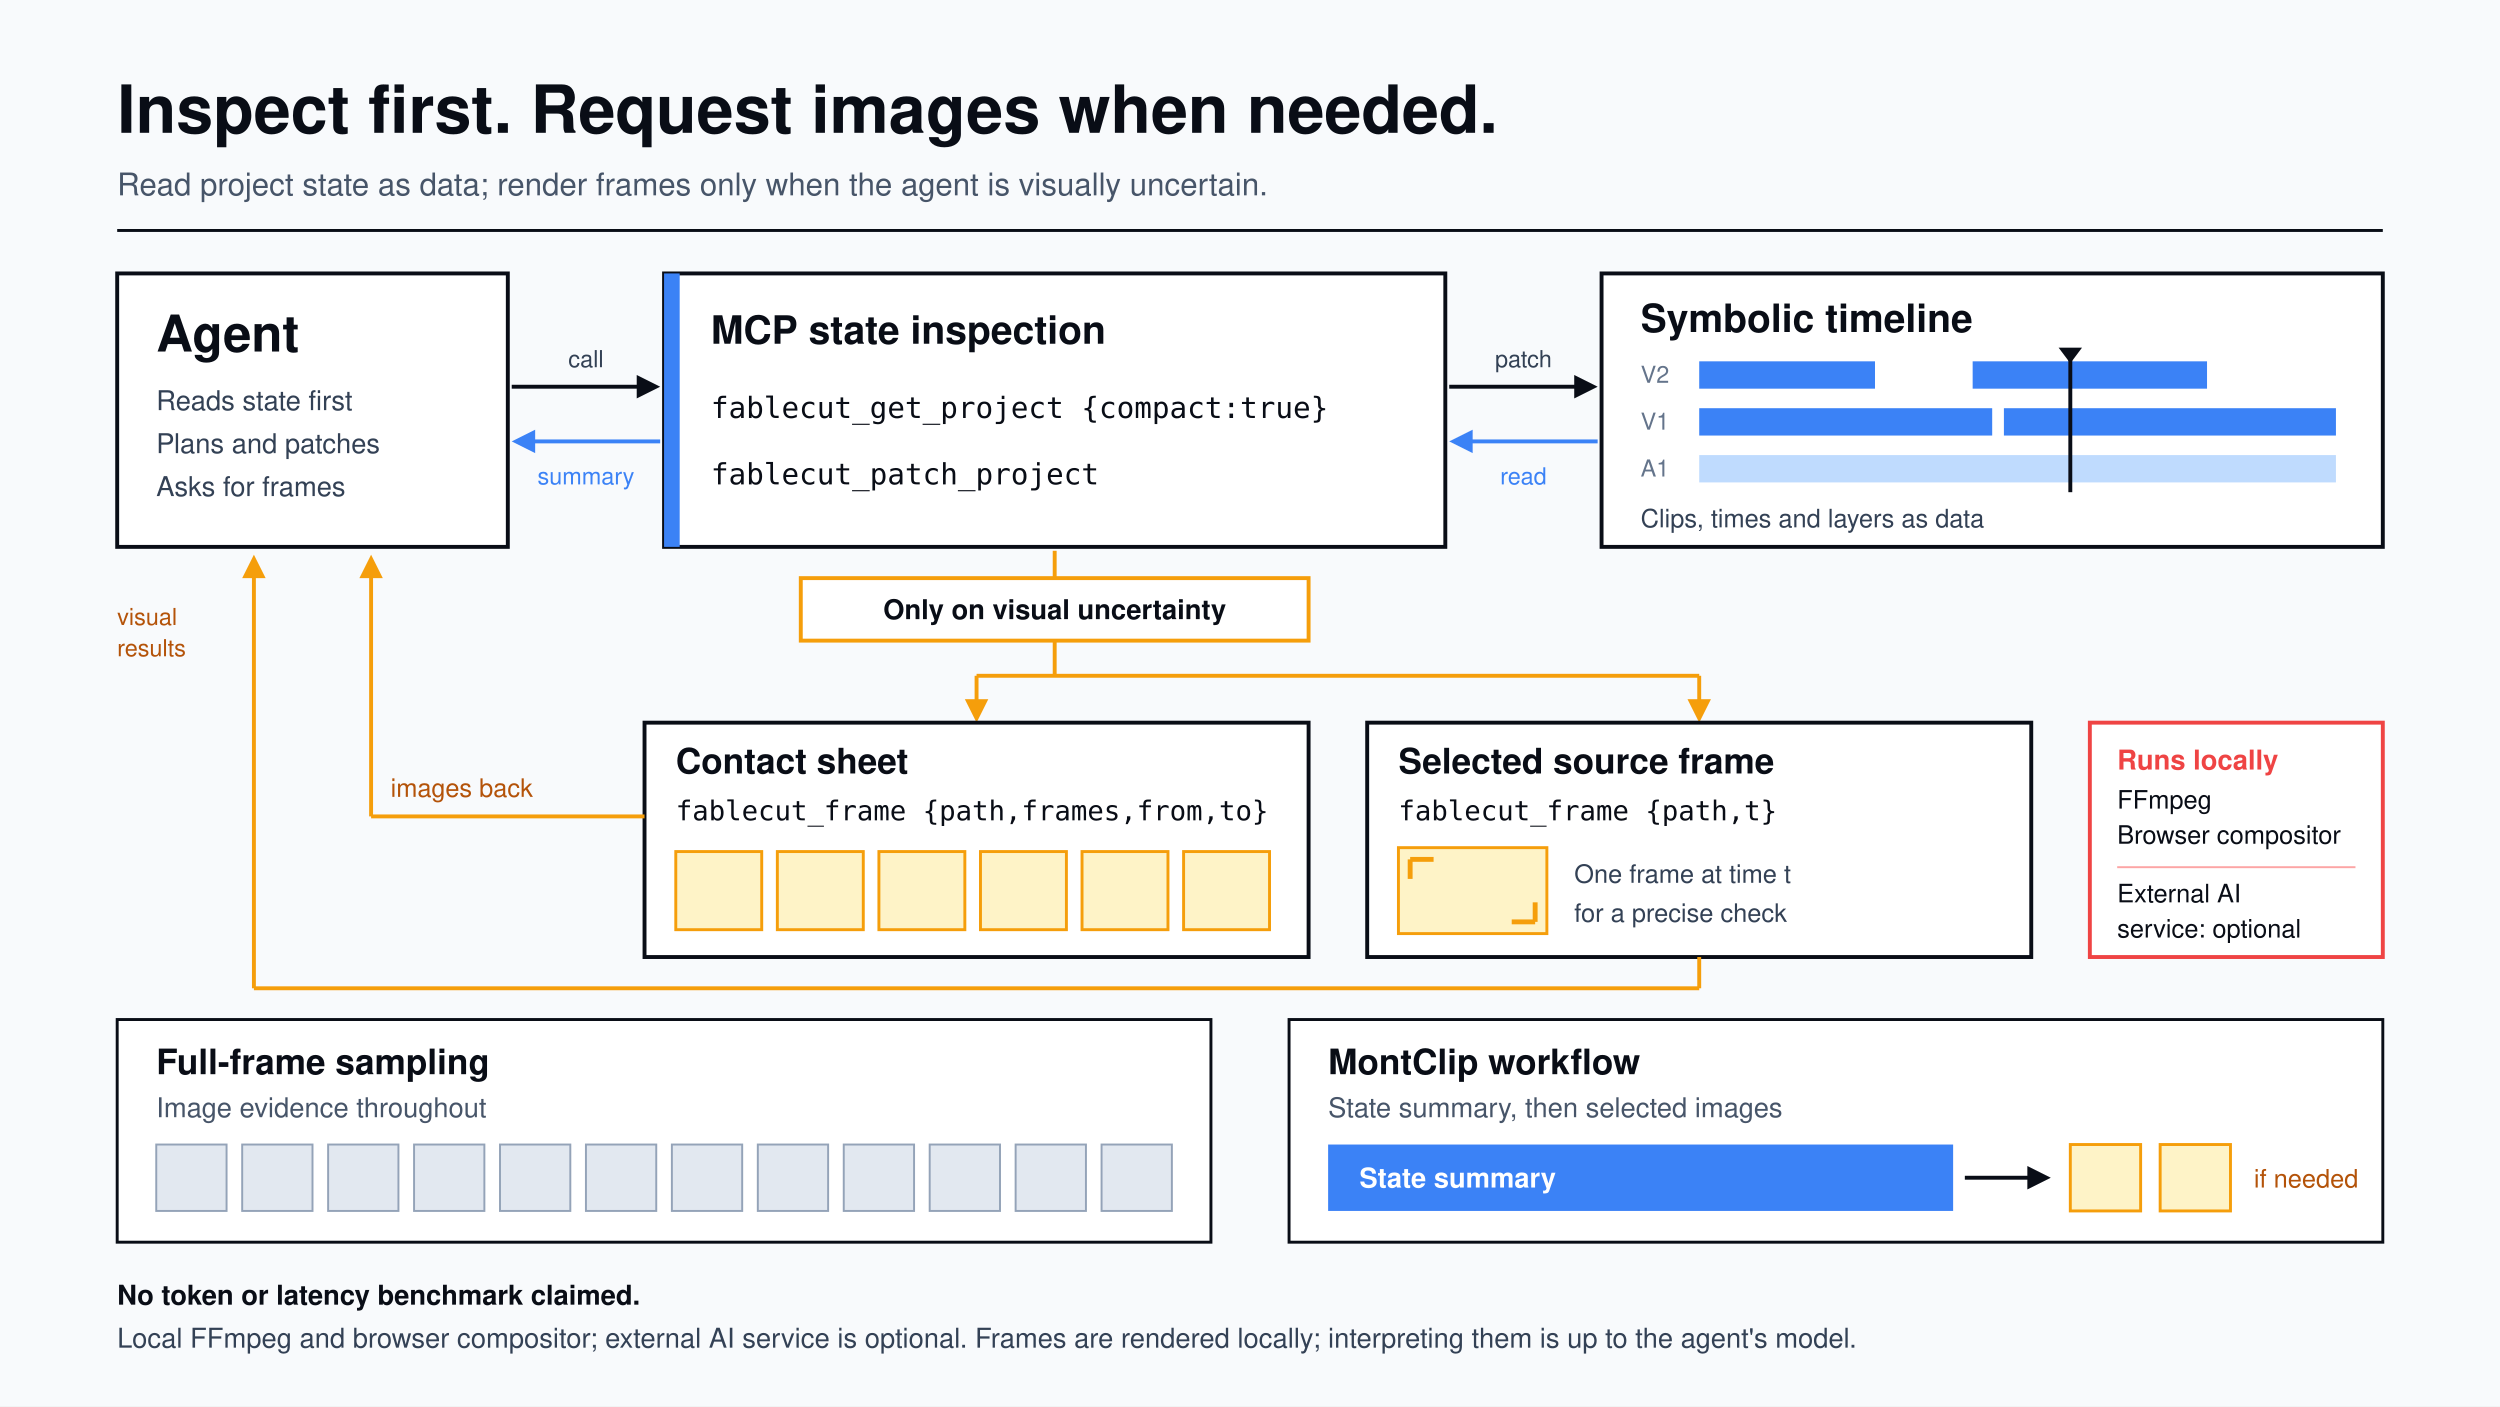
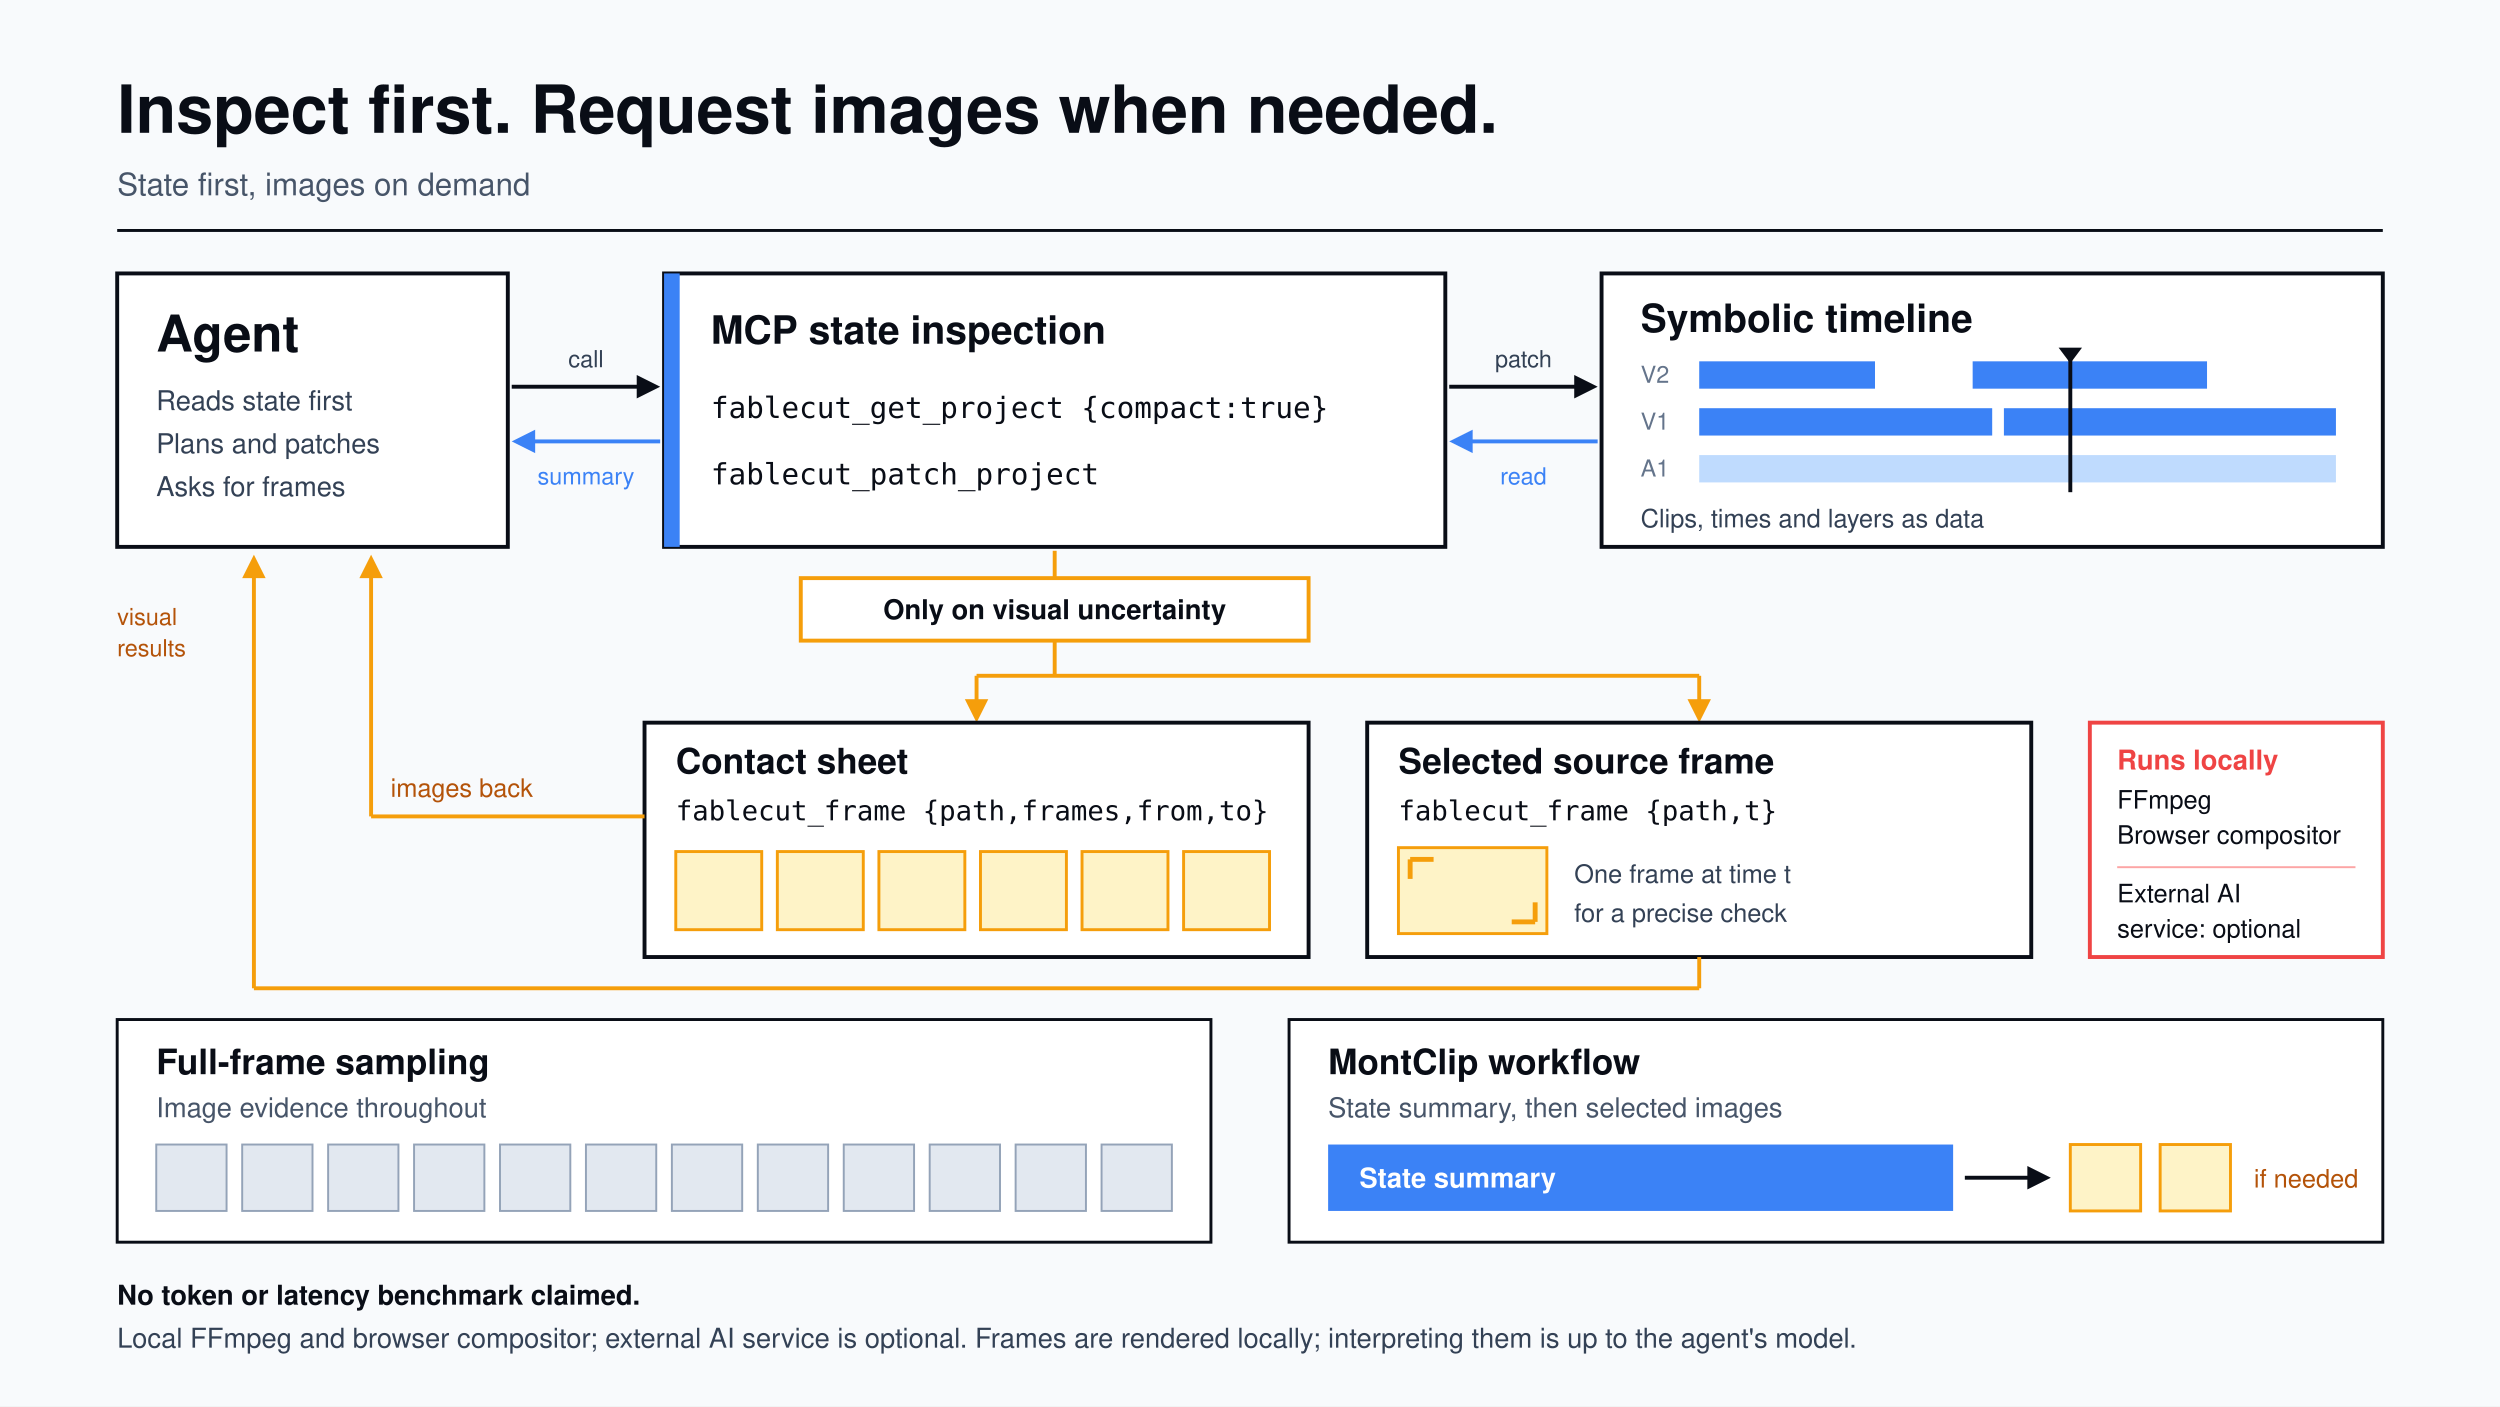
<svg xmlns="http://www.w3.org/2000/svg" viewBox="0 0 1280 720" width="1280" height="720">
  <rect x="0" y="0" width="1280" height="720" fill="#F8FAFC" />
  <text x="60" y="68" font-family="Helvetica, Arial, sans-serif" font-size="34" font-weight="700" fill="#090D16">Inspect first. Request images when needed.</text>
-   <text x="60" y="100" font-family="Helvetica, Arial, sans-serif" font-size="16" fill="#475569">Read project state as data; render frames only when the agent is visually uncertain.</text>
+   <text x="60" y="100" font-family="Helvetica, Arial, sans-serif" font-size="16" fill="#475569">State first, images on demand</text>
  <line x1="60" y1="118" x2="1220" y2="118" stroke="#090D16" stroke-width="1.5" />
  <rect x="60" y="140" width="200" height="140" fill="#FFFFFF" stroke="#090D16" stroke-width="2" />
  <text x="80" y="180" font-family="Helvetica, Arial, sans-serif" font-size="26" font-weight="700" fill="#090D16">Agent</text>
  <text x="80" y="210" font-family="Helvetica, Arial, sans-serif" font-size="14" fill="#334155">Reads state first</text>
  <text x="80" y="232" font-family="Helvetica, Arial, sans-serif" font-size="14" fill="#334155">Plans and patches</text>
  <text x="80" y="254" font-family="Helvetica, Arial, sans-serif" font-size="14" fill="#334155">Asks for frames</text>
  <line x1="262" y1="198" x2="328" y2="198" stroke="#090D16" stroke-width="2" />
  <polygon points="338,198 326,192 326,204" fill="#090D16" />
  <text x="300" y="188" text-anchor="middle" font-family="Helvetica, Arial, sans-serif" font-size="12" fill="#334155">call</text>
  <line x1="338" y1="226" x2="272" y2="226" stroke="#3B82F6" stroke-width="2" />
  <polygon points="262,226 274,220 274,232" fill="#3B82F6" />
  <text x="300" y="248" text-anchor="middle" font-family="Helvetica, Arial, sans-serif" font-size="12" fill="#3B82F6">summary</text>
  <rect x="340" y="140" width="400" height="140" fill="#FFFFFF" stroke="#090D16" stroke-width="2" />
  <rect x="340" y="140" width="8" height="140" fill="#3B82F6" />
  <text x="364" y="176" font-family="Helvetica, Arial, sans-serif" font-size="20" font-weight="700" fill="#090D16">MCP state inspection</text>
  <text x="364" y="214" font-family="Menlo, Consolas, monospace" font-size="15" fill="#090D16">fablecut_get_project {compact:true}</text>
  <text x="364" y="248" font-family="Menlo, Consolas, monospace" font-size="15" fill="#090D16">fablecut_patch_project</text>
  <line x1="742" y1="198" x2="808" y2="198" stroke="#090D16" stroke-width="2" />
  <polygon points="818,198 806,192 806,204" fill="#090D16" />
  <text x="780" y="188" text-anchor="middle" font-family="Helvetica, Arial, sans-serif" font-size="12" fill="#334155">patch</text>
  <line x1="818" y1="226" x2="752" y2="226" stroke="#3B82F6" stroke-width="2" />
  <polygon points="742,226 754,220 754,232" fill="#3B82F6" />
  <text x="780" y="248" text-anchor="middle" font-family="Helvetica, Arial, sans-serif" font-size="12" fill="#3B82F6">read</text>
  <rect x="820" y="140" width="400" height="140" fill="#FFFFFF" stroke="#090D16" stroke-width="2" />
  <text x="840" y="170" font-family="Helvetica, Arial, sans-serif" font-size="20" font-weight="700" fill="#090D16">Symbolic timeline</text>
  <text x="840" y="196" font-family="Helvetica, Arial, sans-serif" font-size="12" fill="#64748B">V2</text>
  <text x="840" y="220" font-family="Helvetica, Arial, sans-serif" font-size="12" fill="#64748B">V1</text>
  <text x="840" y="244" font-family="Helvetica, Arial, sans-serif" font-size="12" fill="#64748B">A1</text>
  <rect x="870" y="185" width="90" height="14" fill="#3B82F6" />
  <rect x="1010" y="185" width="120" height="14" fill="#3B82F6" />
  <rect x="870" y="209" width="150" height="14" fill="#3B82F6" />
  <rect x="1026" y="209" width="170" height="14" fill="#3B82F6" />
  <rect x="870" y="233" width="326" height="14" fill="#BFDBFE" />
  <line x1="1060" y1="180" x2="1060" y2="252" stroke="#090D16" stroke-width="2" />
  <polygon points="1054,178 1066,178 1060,186" fill="#090D16" />
  <text x="840" y="270" font-family="Helvetica, Arial, sans-serif" font-size="13" fill="#334155">Clips, times and layers as data</text>
  <line x1="540" y1="282" x2="540" y2="296" stroke="#F59E0B" stroke-width="2" />
  <rect x="410" y="296" width="260" height="32" fill="#FFFFFF" stroke="#F59E0B" stroke-width="2" />
  <text x="540" y="317" text-anchor="middle" font-family="Helvetica, Arial, sans-serif" font-size="14" font-weight="700" fill="#090D16">Only on visual uncertainty</text>
  <line x1="540" y1="328" x2="540" y2="346" stroke="#F59E0B" stroke-width="2" />
  <line x1="500" y1="346" x2="870" y2="346" stroke="#F59E0B" stroke-width="2" />
  <line x1="500" y1="346" x2="500" y2="360" stroke="#F59E0B" stroke-width="2" />
  <polygon points="500,370 494,358 506,358" fill="#F59E0B" />
  <line x1="870" y1="346" x2="870" y2="360" stroke="#F59E0B" stroke-width="2" />
  <polygon points="870,370 864,358 876,358" fill="#F59E0B" />
  <rect x="330" y="370" width="340" height="120" fill="#FFFFFF" stroke="#090D16" stroke-width="2" />
  <text x="346" y="396" font-family="Helvetica, Arial, sans-serif" font-size="18" font-weight="700" fill="#090D16">Contact sheet</text>
  <text x="346" y="420" font-family="Menlo, Consolas, monospace" font-size="14" fill="#090D16">fablecut_frame {path,frames,from,to}</text>
  <rect x="346" y="436" width="44" height="40" fill="#FEF3C7" stroke="#F59E0B" stroke-width="1.5" />
  <rect x="398" y="436" width="44" height="40" fill="#FEF3C7" stroke="#F59E0B" stroke-width="1.5" />
  <rect x="450" y="436" width="44" height="40" fill="#FEF3C7" stroke="#F59E0B" stroke-width="1.5" />
  <rect x="502" y="436" width="44" height="40" fill="#FEF3C7" stroke="#F59E0B" stroke-width="1.5" />
  <rect x="554" y="436" width="44" height="40" fill="#FEF3C7" stroke="#F59E0B" stroke-width="1.5" />
  <rect x="606" y="436" width="44" height="40" fill="#FEF3C7" stroke="#F59E0B" stroke-width="1.5" />
  <rect x="700" y="370" width="340" height="120" fill="#FFFFFF" stroke="#090D16" stroke-width="2" />
  <text x="716" y="396" font-family="Helvetica, Arial, sans-serif" font-size="18" font-weight="700" fill="#090D16">Selected source frame</text>
  <text x="716" y="420" font-family="Menlo, Consolas, monospace" font-size="14" fill="#090D16">fablecut_frame {path,t}</text>
  <rect x="716" y="434" width="76" height="44" fill="#FEF3C7" stroke="#F59E0B" stroke-width="1.5" />
  <line x1="722" y1="440" x2="734" y2="440" stroke="#F59E0B" stroke-width="2.5" />
  <line x1="722" y1="440" x2="722" y2="450" stroke="#F59E0B" stroke-width="2.5" />
  <line x1="786" y1="472" x2="774" y2="472" stroke="#F59E0B" stroke-width="2.5" />
  <line x1="786" y1="472" x2="786" y2="462" stroke="#F59E0B" stroke-width="2.5" />
  <text x="806" y="452" font-family="Helvetica, Arial, sans-serif" font-size="13" fill="#334155">One frame at time t</text>
  <text x="806" y="472" font-family="Helvetica, Arial, sans-serif" font-size="13" fill="#334155">for a precise check</text>
  <line x1="330" y1="418" x2="190" y2="418" stroke="#F59E0B" stroke-width="2" />
  <line x1="190" y1="418" x2="190" y2="294" stroke="#F59E0B" stroke-width="2" />
  <polygon points="190,284 184,296 196,296" fill="#F59E0B" />
  <line x1="870" y1="490" x2="870" y2="506" stroke="#F59E0B" stroke-width="2" />
  <line x1="870" y1="506" x2="130" y2="506" stroke="#F59E0B" stroke-width="2" />
  <line x1="130" y1="506" x2="130" y2="294" stroke="#F59E0B" stroke-width="2" />
  <polygon points="130,284 124,296 136,296" fill="#F59E0B" />
  <text x="200" y="408" font-family="Helvetica, Arial, sans-serif" font-size="13" fill="#B45309">images back</text>
  <text x="60" y="320" font-family="Helvetica, Arial, sans-serif" font-size="12" fill="#B45309">visual</text>
  <text x="60" y="336" font-family="Helvetica, Arial, sans-serif" font-size="12" fill="#B45309">results</text>
  <rect x="1070" y="370" width="150" height="120" fill="#FFFFFF" stroke="#EF4444" stroke-width="2" />
  <text x="1084" y="394" font-family="Helvetica, Arial, sans-serif" font-size="14" font-weight="700" fill="#EF4444">Runs locally</text>
  <text x="1084" y="414" font-family="Helvetica, Arial, sans-serif" font-size="13" fill="#090D16">FFmpeg</text>
  <text x="1084" y="432" font-family="Helvetica, Arial, sans-serif" font-size="13" fill="#090D16">Browser compositor</text>
  <line x1="1084" y1="444" x2="1206" y2="444" stroke="#FCA5A5" stroke-width="1" />
  <text x="1084" y="462" font-family="Helvetica, Arial, sans-serif" font-size="13" fill="#090D16">External AI</text>
  <text x="1084" y="480" font-family="Helvetica, Arial, sans-serif" font-size="13" fill="#090D16">service: optional</text>
  <rect x="60" y="522" width="560" height="114" fill="#FFFFFF" stroke="#090D16" stroke-width="1.5" />
  <text x="80" y="550" font-family="Helvetica, Arial, sans-serif" font-size="18" font-weight="700" fill="#090D16">Full-frame sampling</text>
  <text x="80" y="572" font-family="Helvetica, Arial, sans-serif" font-size="14" fill="#475569">Image evidence throughout</text>
  <rect x="80" y="586" width="36" height="34" fill="#E2E8F0" stroke="#94A3B8" stroke-width="1" />
  <rect x="124" y="586" width="36" height="34" fill="#E2E8F0" stroke="#94A3B8" stroke-width="1" />
  <rect x="168" y="586" width="36" height="34" fill="#E2E8F0" stroke="#94A3B8" stroke-width="1" />
  <rect x="212" y="586" width="36" height="34" fill="#E2E8F0" stroke="#94A3B8" stroke-width="1" />
  <rect x="256" y="586" width="36" height="34" fill="#E2E8F0" stroke="#94A3B8" stroke-width="1" />
  <rect x="300" y="586" width="36" height="34" fill="#E2E8F0" stroke="#94A3B8" stroke-width="1" />
  <rect x="344" y="586" width="36" height="34" fill="#E2E8F0" stroke="#94A3B8" stroke-width="1" />
  <rect x="388" y="586" width="36" height="34" fill="#E2E8F0" stroke="#94A3B8" stroke-width="1" />
  <rect x="432" y="586" width="36" height="34" fill="#E2E8F0" stroke="#94A3B8" stroke-width="1" />
  <rect x="476" y="586" width="36" height="34" fill="#E2E8F0" stroke="#94A3B8" stroke-width="1" />
  <rect x="520" y="586" width="36" height="34" fill="#E2E8F0" stroke="#94A3B8" stroke-width="1" />
  <rect x="564" y="586" width="36" height="34" fill="#E2E8F0" stroke="#94A3B8" stroke-width="1" />
  <rect x="660" y="522" width="560" height="114" fill="#FFFFFF" stroke="#090D16" stroke-width="1.5" />
  <text x="680" y="550" font-family="Helvetica, Arial, sans-serif" font-size="18" font-weight="700" fill="#090D16">MontClip workflow</text>
  <text x="680" y="572" font-family="Helvetica, Arial, sans-serif" font-size="14" fill="#475569">State summary, then selected images</text>
  <rect x="680" y="586" width="320" height="34" fill="#3B82F6" />
  <text x="696" y="608" font-family="Helvetica, Arial, sans-serif" font-size="14" font-weight="700" fill="#FFFFFF">State summary</text>
  <line x1="1006" y1="603" x2="1040" y2="603" stroke="#090D16" stroke-width="2" />
  <polygon points="1050,603 1038,597 1038,609" fill="#090D16" />
  <rect x="1060" y="586" width="36" height="34" fill="#FEF3C7" stroke="#F59E0B" stroke-width="1.5" />
  <rect x="1106" y="586" width="36" height="34" fill="#FEF3C7" stroke="#F59E0B" stroke-width="1.5" />
  <text x="1154" y="608" font-family="Helvetica, Arial, sans-serif" font-size="13" fill="#B45309">if needed</text>
  <text x="60" y="668" font-family="Helvetica, Arial, sans-serif" font-size="14" font-weight="700" fill="#090D16">No token or latency benchmark claimed.</text>
  <text x="60" y="690" font-family="Helvetica, Arial, sans-serif" font-size="14" fill="#334155">Local FFmpeg and browser compositor; external AI service is optional. Frames are rendered locally; interpreting them is up to the agent's model.</text>
</svg>
